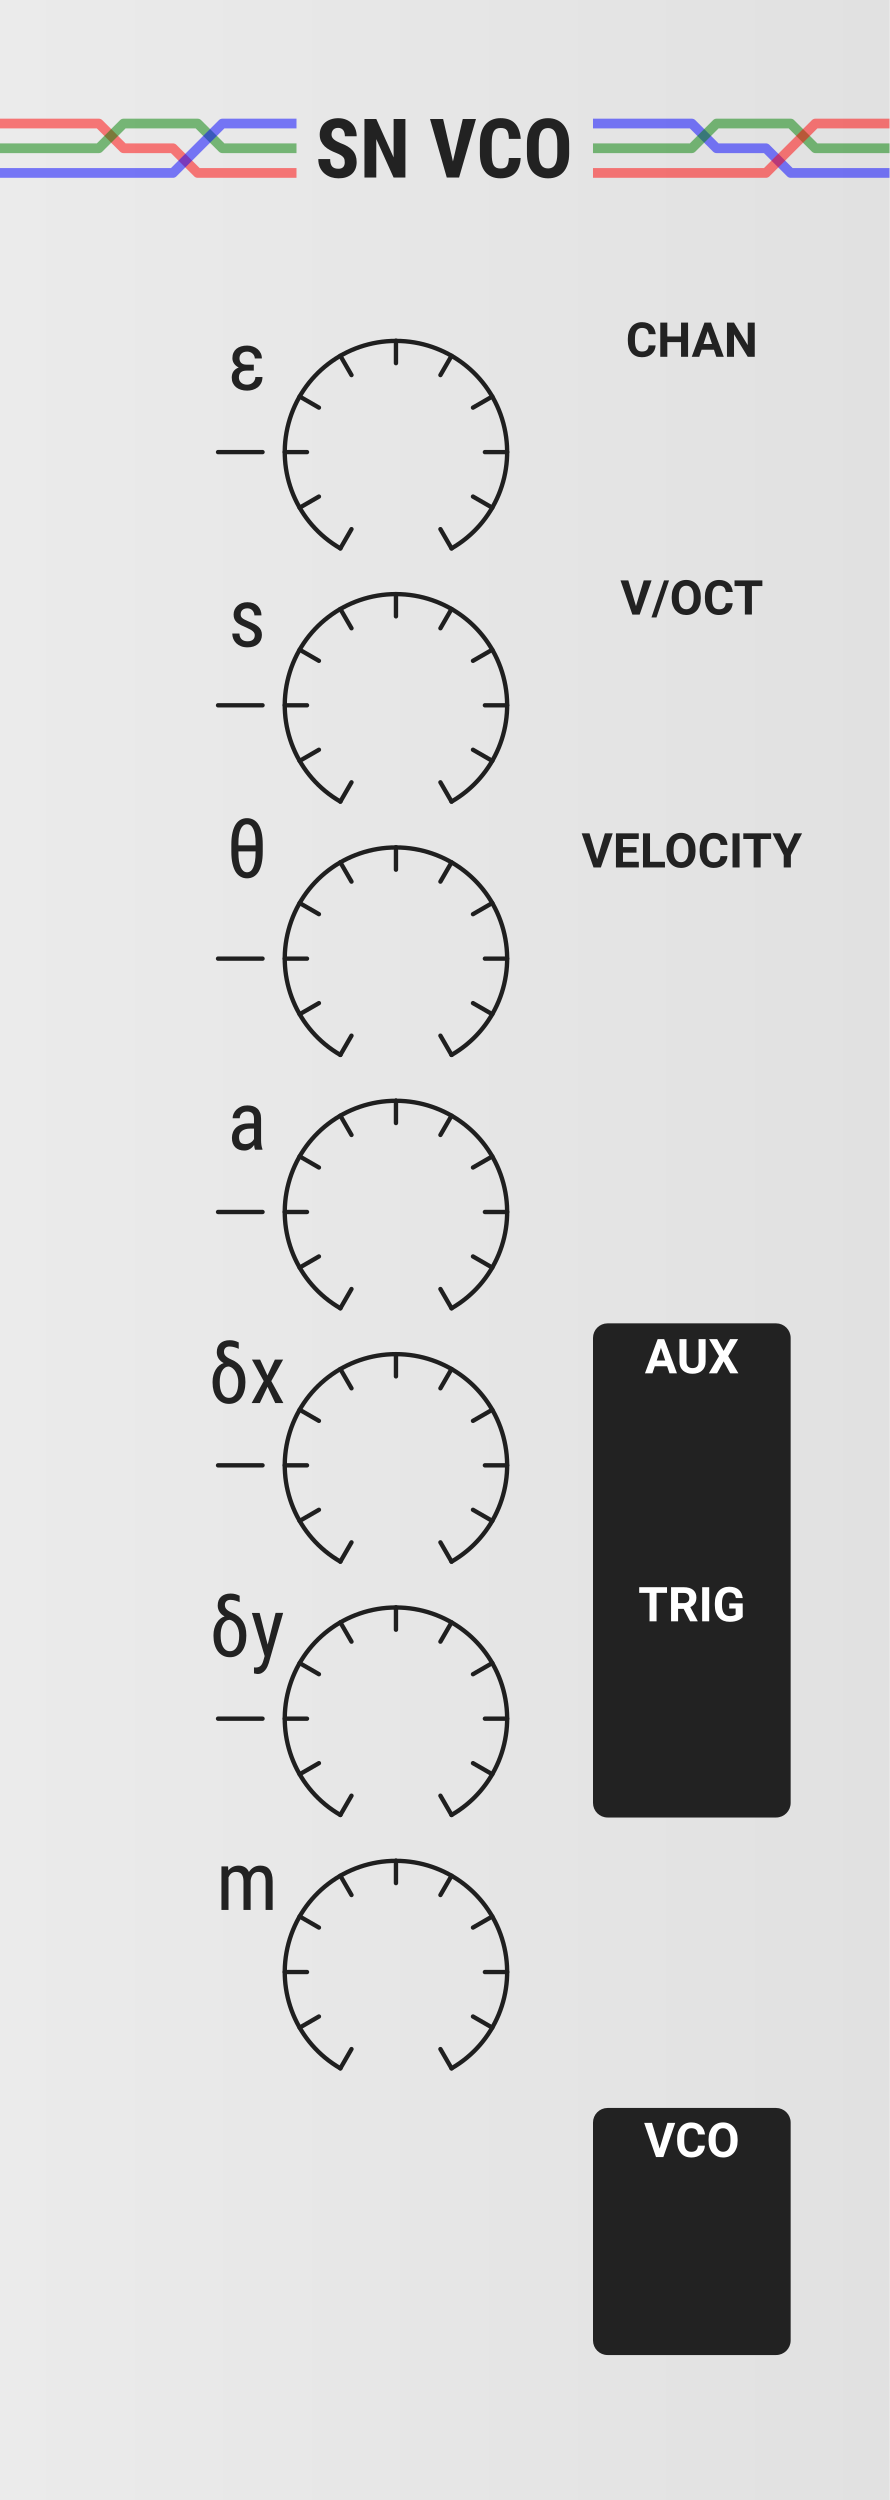
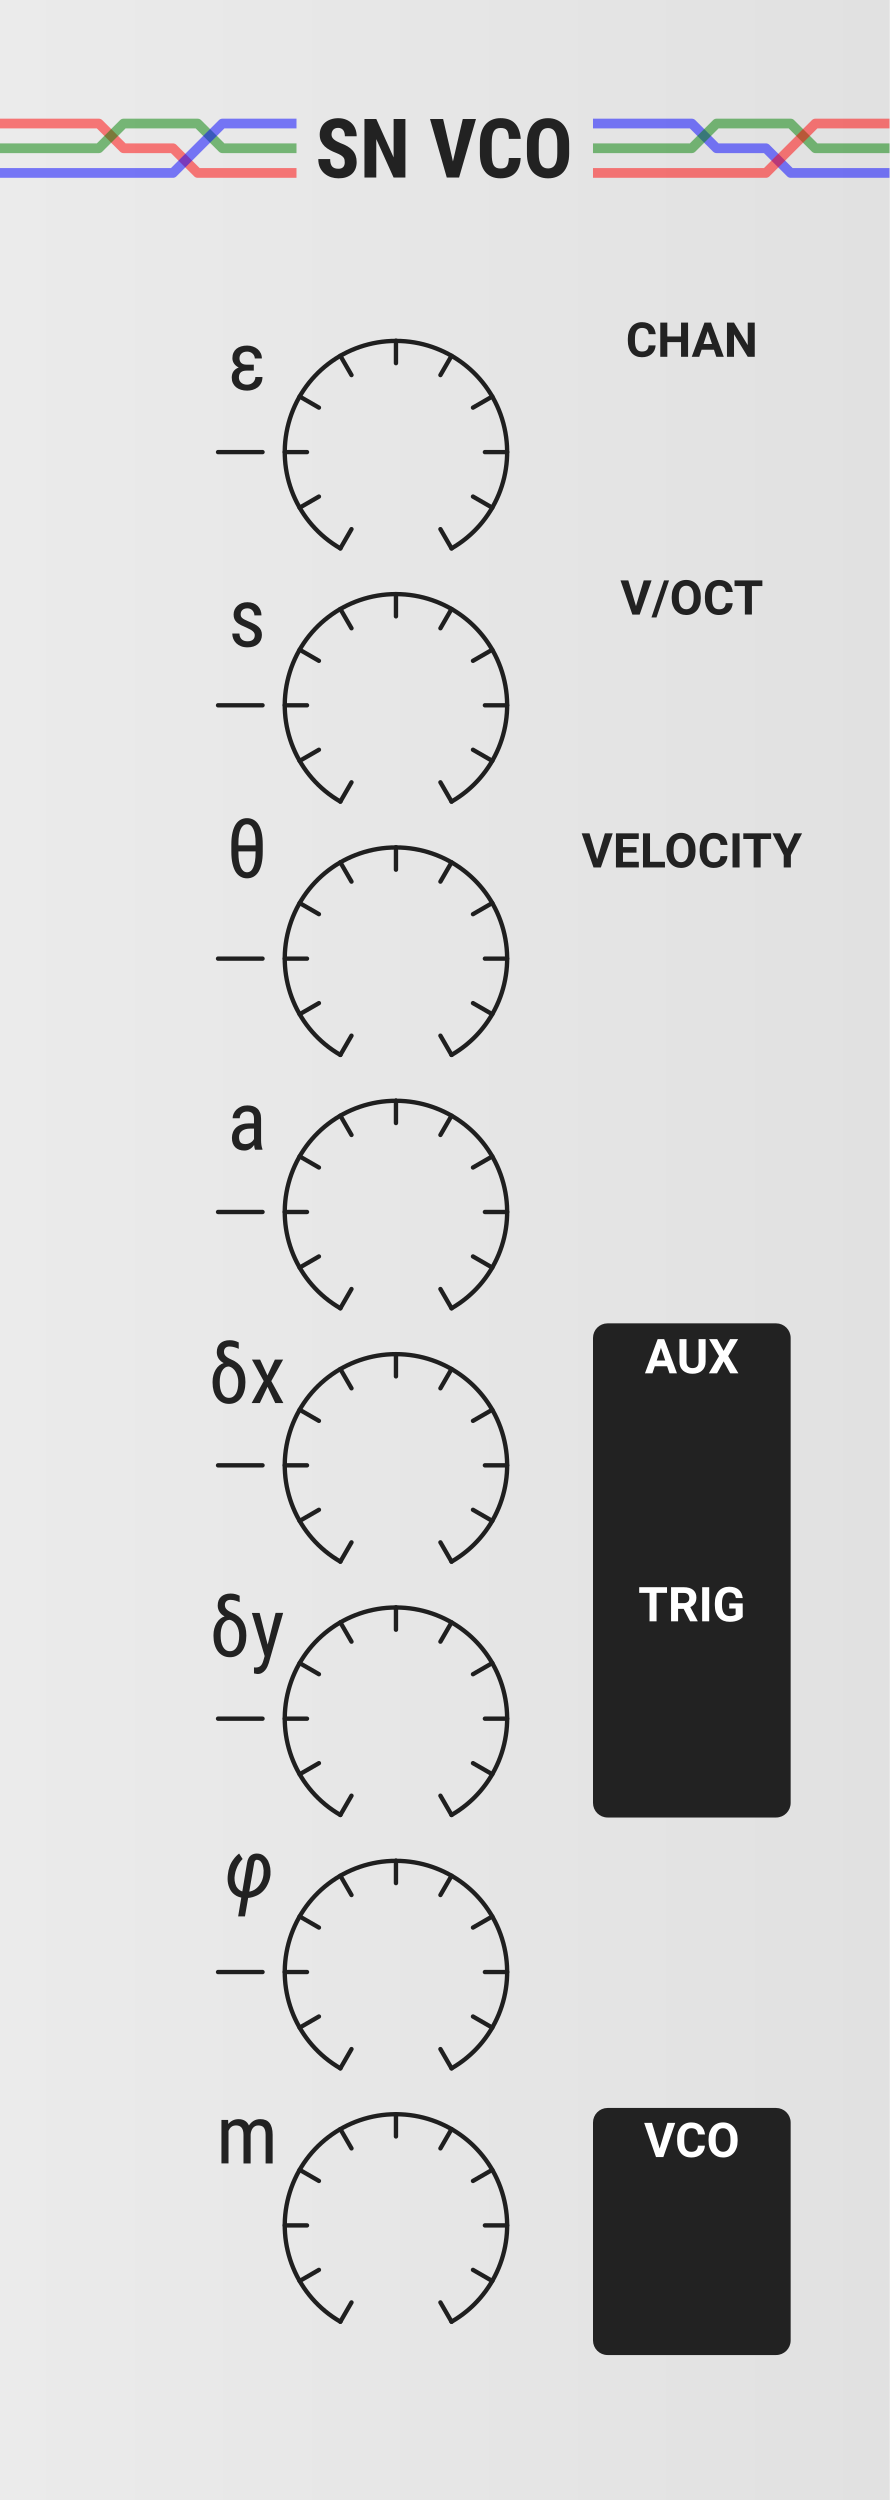
<svg xmlns="http://www.w3.org/2000/svg" version="1.1" width="45.72mm" height="128.5mm" viewBox="0 0 45.72 128.5">
  <defs>
    <linearGradient id="background">
      <stop offset="0%" stop-color="#ebebeb" />
      <stop offset="100%" stop-color="#e1e1e1" />
    </linearGradient>
  </defs>
  <g />
  <g>
    <rect x="0" y="0" width="45.72" height="128.5" fill="url(#background)" />
  </g>
  <g transform="translate(22.86,7.62)">
    <path fill="#222222" stroke="none" d="m -5.142,0.715 q 0,-0.079 -0.014,-0.141 Q -5.171,0.513 -5.218,0.459 -5.264,0.403 -5.351,0.351 -5.435,0.3 -5.578,0.242 -5.747,0.178 -5.902,0.095 -6.055,0.012 -6.173,-0.099 q -0.116,-0.114 -0.186,-0.26 -0.068,-0.149 -0.068,-0.345 0,-0.188 0.07,-0.343 0.07,-0.157 0.196,-0.267 0.128,-0.11 0.302,-0.169 0.176,-0.062 0.387,-0.062 0.217,0 0.391,0.07 0.176,0.068 0.298,0.192 0.124,0.122 0.19,0.294 0.066,0.169 0.066,0.374 h -0.606 q 0,-0.095 -0.021,-0.174 -0.019,-0.081 -0.062,-0.136 -0.041,-0.058 -0.107,-0.089 -0.066,-0.033 -0.159,-0.033 -0.087,0 -0.151,0.027 -0.062,0.027 -0.103,0.074 -0.041,0.045 -0.062,0.11 -0.021,0.064 -0.021,0.136 0,0.074 0.031,0.134 0.033,0.06 0.091,0.112 0.06,0.052 0.143,0.097 0.085,0.045 0.186,0.089 0.211,0.076 0.368,0.169 0.157,0.093 0.263,0.211 0.105,0.118 0.157,0.267 0.052,0.147 0.052,0.333 0,0.198 -0.066,0.353 -0.064,0.155 -0.186,0.263 -0.12,0.105 -0.291,0.163 -0.172,0.056 -0.387,0.056 -0.194,0 -0.382,-0.058 -0.186,-0.06 -0.333,-0.182 -0.147,-0.122 -0.238,-0.308 -0.089,-0.186 -0.089,-0.442 h 0.61 q 0,0.136 0.027,0.232 0.027,0.095 0.081,0.155 0.056,0.058 0.136,0.085 0.081,0.025 0.188,0.025 0.087,0 0.147,-0.025 0.062,-0.027 0.099,-0.07 0.039,-0.045 0.056,-0.107 0.017,-0.062 0.017,-0.134 z M -2.023,1.505 H -2.63 L -3.519,-0.469 V 1.505 h -0.608 v -3.01 h 0.608 l 0.891,1.976 V -1.505 h 0.606 z M 0.421,0.678 0.927,-1.505 H 1.605 L 0.737,1.505 h -0.633 l -0.862,-3.01 h 0.674 z M 3.902,0.502 Q 3.879,1.017 3.612,1.282 3.346,1.546 2.86,1.546 q -0.25,0 -0.446,-0.083 Q 2.217,1.381 2.083,1.217 1.948,1.054 1.876,0.814 1.806,0.573 1.806,0.258 v -0.513 q 0,-0.314 0.072,-0.556 0.074,-0.242 0.213,-0.405 0.138,-0.163 0.335,-0.246 0.196,-0.085 0.442,-0.085 0.492,0 0.746,0.275 0.256,0.275 0.291,0.79 H 3.296 Q 3.292,-0.643 3.267,-0.75 3.244,-0.86 3.195,-0.924 3.145,-0.988 3.064,-1.015 2.986,-1.042 2.868,-1.042 q -0.122,0 -0.209,0.041 -0.085,0.041 -0.138,0.134 -0.054,0.091 -0.081,0.242 -0.025,0.149 -0.025,0.366 v 0.517 q 0,0.211 0.021,0.36 0.021,0.149 0.072,0.244 0.052,0.093 0.136,0.136 0.085,0.043 0.215,0.043 0.112,0 0.19,-0.023 0.081,-0.025 0.132,-0.085 0.052,-0.06 0.079,-0.165 0.027,-0.105 0.033,-0.267 z m 2.493,-0.232 q 0,0.316 -0.079,0.556 Q 6.237,1.067 6.095,1.226 5.954,1.385 5.754,1.466 q -0.198,0.081 -0.44,0.081 -0.242,0 -0.442,-0.081 Q 4.671,1.385 4.526,1.226 4.383,1.067 4.303,0.827 4.224,0.587 4.224,0.271 V -0.229 q 0,-0.325 0.079,-0.571 0.079,-0.248 0.221,-0.413 0.143,-0.165 0.343,-0.248 0.201,-0.085 0.442,-0.085 0.242,0 0.44,0.085 0.201,0.083 0.343,0.248 0.145,0.165 0.223,0.413 0.079,0.246 0.079,0.571 z M 5.785,-0.234 q 0,-0.215 -0.031,-0.366 -0.031,-0.153 -0.091,-0.25 -0.06,-0.097 -0.149,-0.143 -0.089,-0.045 -0.205,-0.045 -0.118,0 -0.207,0.045 -0.089,0.045 -0.149,0.143 -0.06,0.097 -0.091,0.25 -0.031,0.151 -0.031,0.366 v 0.504 q 0,0.205 0.031,0.351 0.031,0.145 0.091,0.238 0.062,0.093 0.151,0.136 0.091,0.043 0.209,0.043 0.116,0 0.203,-0.043 0.089,-0.043 0.149,-0.136 0.06,-0.093 0.089,-0.238 0.031,-0.147 0.031,-0.351 z" />
  </g>
  <g fill="none" stroke="#1f1f1f" stroke-linecap="round" stroke-linejoin="round" stroke-width="1" transform="translate(0.0,1.27)">
    <g transform="translate(20.352,21.968) scale(0.225,0.225)">
      <line x1="-10.160" y1="17.598" x2="-12.700" y2="21.997" />
      <line x1="-17.598" y1="10.160" x2="-21.997" y2="12.700" />
      <line x1="-20.32" y1="0.000" x2="-25.4" y2="0.000" />
      <line x1="-17.598" y1="-10.16" x2="-21.997" y2="-12.7" />
      <line x1="-10.16" y1="-17.598" x2="-12.7" y2="-21.997" />
      <line x1="0.000" y1="-20.32" x2="0.000" y2="-25.4" />
      <line x1="10.160" y1="-17.598" x2="12.7" y2="-21.997" />
      <line x1="17.598" y1="-10.160" x2="21.997" y2="-12.7" />
      <line x1="20.32" y1="0.000" x2="25.4" y2="0.000" />
      <line x1="17.598" y1="10.16" x2="21.997" y2="12.7" />
      <line x1="10.16" y1="17.598" x2="12.7" y2="21.997" />
      <g>
        <path d="M0.000,-25.4 a25.4,25.4,0,0,0,-12.7,47.397" />
        <path d="M0.000,-25.4 a25.4,25.4,0,0,1,12.7,47.397" />
        <circle cx="0.000" cy="0.000" r="25.4" opacity="0.5" stroke="none" />
      </g>
      <line x1="-30.48" y1="0.000" x2="-40.64" y2="0.000" />
    </g>
    <g transform="translate(20.352,34.982) scale(0.225,0.225)">
      <line x1="-10.160" y1="17.598" x2="-12.700" y2="21.997" />
      <line x1="-17.598" y1="10.160" x2="-21.997" y2="12.700" />
      <line x1="-20.32" y1="0.000" x2="-25.4" y2="0.000" />
      <line x1="-17.598" y1="-10.16" x2="-21.997" y2="-12.7" />
      <line x1="-10.16" y1="-17.598" x2="-12.7" y2="-21.997" />
      <line x1="0.000" y1="-20.32" x2="0.000" y2="-25.4" />
      <line x1="10.160" y1="-17.598" x2="12.7" y2="-21.997" />
      <line x1="17.598" y1="-10.160" x2="21.997" y2="-12.7" />
      <line x1="20.32" y1="0.000" x2="25.4" y2="0.000" />
      <line x1="17.598" y1="10.16" x2="21.997" y2="12.7" />
      <line x1="10.16" y1="17.598" x2="12.7" y2="21.997" />
      <g>
        <path d="M0.000,-25.4 a25.4,25.4,0,0,0,-12.7,47.397" />
        <path d="M0.000,-25.4 a25.4,25.4,0,0,1,12.7,47.397" />
        <circle cx="0.000" cy="0.000" r="25.4" opacity="0.5" stroke="none" />
      </g>
      <line x1="-30.48" y1="0.000" x2="-40.64" y2="0.000" />
    </g>
    <g transform="translate(20.352,48.004) scale(0.225,0.225)">
      <line x1="-10.160" y1="17.598" x2="-12.700" y2="21.997" />
      <line x1="-17.598" y1="10.160" x2="-21.997" y2="12.700" />
      <line x1="-20.32" y1="0.000" x2="-25.4" y2="0.000" />
      <line x1="-17.598" y1="-10.16" x2="-21.997" y2="-12.7" />
      <line x1="-10.16" y1="-17.598" x2="-12.7" y2="-21.997" />
      <line x1="0.000" y1="-20.32" x2="0.000" y2="-25.4" />
      <line x1="10.160" y1="-17.598" x2="12.7" y2="-21.997" />
      <line x1="17.598" y1="-10.160" x2="21.997" y2="-12.7" />
      <line x1="20.32" y1="0.000" x2="25.4" y2="0.000" />
      <line x1="17.598" y1="10.16" x2="21.997" y2="12.7" />
      <line x1="10.16" y1="17.598" x2="12.7" y2="21.997" />
      <g>
        <path d="M0.000,-25.4 a25.4,25.4,0,0,0,-12.7,47.397" />
        <path d="M0.000,-25.4 a25.4,25.4,0,0,1,12.7,47.397" />
        <circle cx="0.000" cy="0.000" r="25.4" opacity="0.5" stroke="none" />
      </g>
      <line x1="-30.48" y1="0.000" x2="-40.64" y2="0.000" />
    </g>
    <g transform="translate(20.352,61.026) scale(0.225,0.225)">
      <line x1="-10.160" y1="17.598" x2="-12.700" y2="21.997" />
      <line x1="-17.598" y1="10.160" x2="-21.997" y2="12.700" />
      <line x1="-20.32" y1="0.000" x2="-25.4" y2="0.000" />
      <line x1="-17.598" y1="-10.16" x2="-21.997" y2="-12.7" />
      <line x1="-10.16" y1="-17.598" x2="-12.7" y2="-21.997" />
      <line x1="0.000" y1="-20.32" x2="0.000" y2="-25.4" />
      <line x1="10.160" y1="-17.598" x2="12.7" y2="-21.997" />
      <line x1="17.598" y1="-10.160" x2="21.997" y2="-12.7" />
      <line x1="20.32" y1="0.000" x2="25.4" y2="0.000" />
      <line x1="17.598" y1="10.16" x2="21.997" y2="12.7" />
      <line x1="10.16" y1="17.598" x2="12.7" y2="21.997" />
      <g>
        <path d="M0.000,-25.4 a25.4,25.4,0,0,0,-12.7,47.397" />
        <path d="M0.000,-25.4 a25.4,25.4,0,0,1,12.7,47.397" />
        <circle cx="0.000" cy="0.000" r="25.4" opacity="0.5" stroke="none" />
      </g>
      <line x1="-30.48" y1="0.000" x2="-40.64" y2="0.000" />
    </g>
    <g transform="translate(20.352,74.048) scale(0.225,0.225)">
      <line x1="-10.160" y1="17.598" x2="-12.700" y2="21.997" />
      <line x1="-17.598" y1="10.160" x2="-21.997" y2="12.700" />
      <line x1="-20.32" y1="0.000" x2="-25.4" y2="0.000" />
      <line x1="-17.598" y1="-10.16" x2="-21.997" y2="-12.7" />
      <line x1="-10.16" y1="-17.598" x2="-12.7" y2="-21.997" />
      <line x1="0.000" y1="-20.32" x2="0.000" y2="-25.4" />
      <line x1="10.160" y1="-17.598" x2="12.7" y2="-21.997" />
      <line x1="17.598" y1="-10.160" x2="21.997" y2="-12.7" />
      <line x1="20.32" y1="0.000" x2="25.4" y2="0.000" />
      <line x1="17.598" y1="10.16" x2="21.997" y2="12.7" />
      <line x1="10.16" y1="17.598" x2="12.7" y2="21.997" />
      <g>
        <path d="M0.000,-25.4 a25.4,25.4,0,0,0,-12.7,47.397" />
        <path d="M0.000,-25.4 a25.4,25.4,0,0,1,12.7,47.397" />
        <circle cx="0.000" cy="0.000" r="25.4" opacity="0.5" stroke="none" />
      </g>
      <line x1="-30.48" y1="0.000" x2="-40.64" y2="0.000" />
    </g>
    <g transform="translate(20.352,87.070) scale(0.225,0.225)">
      <line x1="-10.160" y1="17.598" x2="-12.700" y2="21.997" />
      <line x1="-17.598" y1="10.160" x2="-21.997" y2="12.700" />
      <line x1="-20.32" y1="0.000" x2="-25.4" y2="0.000" />
      <line x1="-17.598" y1="-10.16" x2="-21.997" y2="-12.7" />
      <line x1="-10.16" y1="-17.598" x2="-12.7" y2="-21.997" />
      <line x1="0.000" y1="-20.32" x2="0.000" y2="-25.4" />
      <line x1="10.160" y1="-17.598" x2="12.7" y2="-21.997" />
      <line x1="17.598" y1="-10.160" x2="21.997" y2="-12.7" />
      <line x1="20.32" y1="0.000" x2="25.4" y2="0.000" />
      <line x1="17.598" y1="10.16" x2="21.997" y2="12.7" />
      <line x1="10.16" y1="17.598" x2="12.7" y2="21.997" />
      <g>
        <path d="M0.000,-25.4 a25.4,25.4,0,0,0,-12.7,47.397" />
        <path d="M0.000,-25.4 a25.4,25.4,0,0,1,12.7,47.397" />
        <circle cx="0.000" cy="0.000" r="25.4" opacity="0.5" stroke="none" />
      </g>
      <line x1="-30.48" y1="0.000" x2="-40.64" y2="0.000" />
    </g>
    <g transform="translate(20.352,100.093) scale(0.225,0.225)">
      <line x1="-10.160" y1="17.598" x2="-12.700" y2="21.997" />
      <line x1="-17.598" y1="10.160" x2="-21.997" y2="12.700" />
      <line x1="-20.32" y1="0.000" x2="-25.4" y2="0.000" />
      <line x1="-17.598" y1="-10.16" x2="-21.997" y2="-12.7" />
      <line x1="-10.16" y1="-17.598" x2="-12.7" y2="-21.997" />
      <line x1="0.000" y1="-20.32" x2="0.000" y2="-25.4" />
      <line x1="10.160" y1="-17.598" x2="12.7" y2="-21.997" />
      <line x1="17.598" y1="-10.160" x2="21.997" y2="-12.7" />
      <line x1="20.32" y1="0.000" x2="25.4" y2="0.000" />
      <line x1="17.598" y1="10.16" x2="21.997" y2="12.7" />
      <line x1="10.16" y1="17.598" x2="12.7" y2="21.997" />
      <g>
        <path d="M0.000,-25.4 a25.4,25.4,0,0,0,-12.7,47.397" />
        <path d="M0.000,-25.4 a25.4,25.4,0,0,1,12.7,47.397" />
        <circle cx="0.000" cy="0.000" r="25.4" opacity="0.5" stroke="none" />
      </g>
+       <line x1="-30.48" y1="0.000" x2="-40.64" y2="0.000" />
+     </g>
+     <g transform="translate(20.352,113.116) scale(0.225,0.225)">
+       <line x1="-10.160" y1="17.598" x2="-12.700" y2="21.997" />
+       <line x1="-17.598" y1="10.160" x2="-21.997" y2="12.700" />
+       <line x1="-20.32" y1="0.000" x2="-25.4" y2="0.000" />
+       <line x1="-17.598" y1="-10.16" x2="-21.997" y2="-12.7" />
+       <line x1="-10.16" y1="-17.598" x2="-12.7" y2="-21.997" />
+       <line x1="0.000" y1="-20.32" x2="0.000" y2="-25.4" />
+       <line x1="10.160" y1="-17.598" x2="12.7" y2="-21.997" />
+       <line x1="17.598" y1="-10.160" x2="21.997" y2="-12.7" />
+       <line x1="20.32" y1="0.000" x2="25.4" y2="0.000" />
+       <line x1="17.598" y1="10.16" x2="21.997" y2="12.7" />
+       <line x1="10.16" y1="17.598" x2="12.7" y2="21.997" />
+       <g>
+         <path d="M0.000,-25.4 a25.4,25.4,0,0,0,-12.7,47.397" />
+         <path d="M0.000,-25.4 a25.4,25.4,0,0,1,12.7,47.397" />
+         <circle cx="0.000" cy="0.000" r="25.4" opacity="0.5" stroke="none" />
+       </g>
    </g>
  </g>
  <g fill="#222222">
    <g transform="translate(12.7,-3.73)">
      <path d="m 21.001,21.483 q -0.01,0.134 -0.06,0.246 -0.051,0.112 -0.14,0.193 -0.089,0.08 -0.217,0.125 -0.127,0.045 -0.289,0.045 -0.169,0 -0.304,-0.058 -0.134,-0.059 -0.228,-0.169 -0.093,-0.11 -0.143,-0.265 -0.049,-0.157 -0.049,-0.351 V 21.134 q 0,-0.194 0.052,-0.351 0.052,-0.157 0.146,-0.266 0.095,-0.11 0.23,-0.169 0.135,-0.059 0.301,-0.059 0.164,0 0.289,0.047 0.127,0.046 0.215,0.129 0.088,0.082 0.137,0.197 0.049,0.113 0.063,0.247 h -0.362 q -0.006,-0.078 -0.028,-0.139 -0.021,-0.06 -0.06,-0.101 -0.04,-0.041 -0.102,-0.061 -0.063,-0.022 -0.152,-0.022 -0.183,0 -0.274,0.134 -0.089,0.133 -0.089,0.412 v 0.118 q 0,0.136 0.019,0.239 0.021,0.102 0.063,0.171 0.043,0.069 0.111,0.104 0.069,0.034 0.165,0.034 0.086,0 0.147,-0.019 0.063,-0.019 0.104,-0.058 0.042,-0.04 0.065,-0.099 0.023,-0.059 0.029,-0.137 z m 1.666,0.585 h -0.362 v -0.752 h -0.705 v 0.752 h -0.362 v -1.756 h 0.362 v 0.711 h 0.705 v -0.711 h 0.362 z m 1.329,-0.362 h -0.634 l -0.121,0.362 h -0.385 l 0.654,-1.756 h 0.335 l 0.657,1.756 h -0.385 z m -0.537,-0.293 h 0.439 l -0.221,-0.657 z m 2.635,0.655 h -0.362 l -0.704,-1.155 v 1.155 h -0.362 v -1.756 h 0.362 l 0.705,1.158 v -1.158 h 0.361 z" />
    </g>
    <g transform="translate(12.7,9.52)">
      <path d="m 19.99,21.633 0.398,-1.32 h 0.403 l -0.611,1.756 h -0.377 L 19.193,20.312 h 0.402 z m 1.053,0.586 h -0.259 l 0.646,-1.906 h 0.259 z m 2.278,-0.989 q 0,0.201 -0.054,0.362 -0.054,0.159 -0.153,0.27 -0.098,0.111 -0.235,0.171 -0.137,0.059 -0.303,0.059 -0.165,0 -0.303,-0.059 -0.137,-0.06 -0.238,-0.171 -0.099,-0.111 -0.154,-0.27 -0.055,-0.16 -0.055,-0.362 v -0.077 q 0,-0.2 0.054,-0.361 0.055,-0.16 0.154,-0.273 0.099,-0.112 0.236,-0.171 0.137,-0.06 0.303,-0.06 0.165,0 0.303,0.06 0.137,0.059 0.236,0.171 0.099,0.112 0.153,0.273 0.055,0.16 0.055,0.361 z m -0.367,-0.08 q 0,-0.276 -0.099,-0.42 -0.099,-0.143 -0.282,-0.143 -0.183,0 -0.282,0.143 -0.099,0.143 -0.099,0.42 v 0.08 q 0,0.137 0.025,0.244 0.027,0.105 0.075,0.177 0.049,0.071 0.121,0.109 0.071,0.036 0.163,0.036 0.183,0 0.281,-0.145 0.098,-0.145 0.098,-0.421 z m 2.008,0.333 q -0.01,0.134 -0.06,0.246 -0.051,0.112 -0.14,0.193 -0.089,0.08 -0.217,0.125 -0.127,0.045 -0.289,0.045 -0.169,0 -0.304,-0.058 -0.134,-0.059 -0.228,-0.169 -0.093,-0.11 -0.143,-0.265 -0.049,-0.157 -0.049,-0.351 V 21.134 q 0,-0.194 0.052,-0.351 0.052,-0.157 0.146,-0.266 0.095,-0.11 0.23,-0.169 0.135,-0.059 0.301,-0.059 0.164,0 0.289,0.047 0.127,0.046 0.215,0.129 0.088,0.082 0.137,0.197 0.049,0.113 0.063,0.247 h -0.362 q -0.006,-0.078 -0.028,-0.139 -0.021,-0.06 -0.06,-0.101 -0.04,-0.041 -0.102,-0.061 -0.063,-0.022 -0.152,-0.022 -0.183,0 -0.274,0.134 -0.089,0.133 -0.089,0.412 v 0.118 q 0,0.136 0.019,0.239 0.021,0.102 0.063,0.171 0.043,0.069 0.111,0.104 0.069,0.034 0.165,0.034 0.086,0 0.147,-0.019 0.063,-0.019 0.104,-0.058 0.042,-0.04 0.065,-0.099 0.023,-0.059 0.029,-0.137 z m 1.524,-0.878 h -0.538 v 1.463 h -0.362 v -1.463 h -0.531 v -0.293 h 1.43 z" />
    </g>
    <g transform="translate(12.7,22.52)">
      <path d="m 17.994,21.633 0.398,-1.32 h 0.403 l -0.611,1.756 h -0.377 l -0.609,-1.756 h 0.402 z m 2.022,-0.326 h -0.695 v 0.47 h 0.815 v 0.291 h -1.177 v -1.756 h 1.174 v 0.293 h -0.813 v 0.418 h 0.695 z m 0.695,0.47 h 0.768 v 0.291 h -1.13 v -1.756 h 0.362 z m 2.34,-0.547 q 0,0.201 -0.054,0.362 -0.054,0.159 -0.153,0.27 -0.098,0.111 -0.235,0.171 -0.137,0.059 -0.303,0.059 -0.165,0 -0.303,-0.059 -0.137,-0.06 -0.238,-0.171 -0.099,-0.111 -0.154,-0.27 -0.055,-0.16 -0.055,-0.362 v -0.077 q 0,-0.2 0.054,-0.361 0.055,-0.16 0.154,-0.273 0.099,-0.112 0.236,-0.171 0.137,-0.06 0.303,-0.06 0.165,0 0.303,0.06 0.137,0.059 0.236,0.171 0.099,0.112 0.153,0.273 0.055,0.16 0.055,0.361 z m -0.367,-0.08 q 0,-0.276 -0.099,-0.42 -0.099,-0.143 -0.282,-0.143 -0.183,0 -0.282,0.143 -0.099,0.143 -0.099,0.42 v 0.08 q 0,0.137 0.025,0.244 0.027,0.105 0.075,0.177 0.049,0.071 0.121,0.109 0.071,0.036 0.163,0.036 0.183,0 0.281,-0.145 0.098,-0.145 0.098,-0.421 z m 2.008,0.333 q -0.01,0.134 -0.06,0.246 -0.051,0.112 -0.14,0.193 -0.089,0.08 -0.217,0.125 -0.127,0.045 -0.289,0.045 -0.169,0 -0.304,-0.058 -0.134,-0.059 -0.228,-0.169 -0.093,-0.11 -0.143,-0.265 -0.049,-0.157 -0.049,-0.351 V 21.134 q 0,-0.194 0.052,-0.351 0.052,-0.157 0.146,-0.266 0.095,-0.11 0.23,-0.169 0.135,-0.059 0.301,-0.059 0.164,0 0.289,0.047 0.127,0.046 0.215,0.129 0.088,0.082 0.137,0.197 0.049,0.113 0.063,0.247 h -0.362 q -0.006,-0.078 -0.028,-0.139 -0.021,-0.06 -0.06,-0.101 -0.04,-0.041 -0.102,-0.061 -0.063,-0.022 -0.152,-0.022 -0.183,0 -0.274,0.134 -0.089,0.133 -0.089,0.412 v 0.118 q 0,0.136 0.019,0.239 0.021,0.102 0.063,0.171 0.043,0.069 0.111,0.104 0.069,0.034 0.165,0.034 0.086,0 0.147,-0.019 0.063,-0.019 0.104,-0.058 0.042,-0.04 0.065,-0.099 0.023,-0.059 0.029,-0.137 z m 0.622,0.585 h -0.362 v -1.756 h 0.362 z m 1.622,-1.463 h -0.538 v 1.463 h -0.362 v -1.463 h -0.531 v -0.293 h 1.43 z m 0.831,0.498 0.365,-0.791 h 0.395 l -0.576,1.119 v 0.637 h -0.368 v -0.637 l -0.576,-1.119 h 0.397 z" />
    </g>
  </g>
  <g>
    <g fill="#222222">
      <g transform="translate(35.56,88.34)">
        <rect x="-5.08" y="-20.32" width="10.16" height="25.4" rx="0.75" />
      </g>
      <g transform="translate(35.56,128.669)">
        <rect x="-5.08" y="-20.32" width="10.16" height="12.7" rx="0.75" />
      </g>
    </g>
    <g fill="#ffffff">
      <g transform="translate(12.7,48.52)">
        <path d="M 21.59,21.706 H 20.956 L 20.835,22.068 H 20.451 L 21.104,20.312 h 0.335 l 0.657,1.756 H 21.712 Z M 21.054,21.413 h 0.439 l -0.221,-0.657 z m 2.515,-1.101 v 1.159 q 0,0.152 -0.051,0.269 -0.051,0.116 -0.14,0.194 -0.089,0.078 -0.213,0.118 -0.123,0.04 -0.269,0.04 -0.147,0 -0.271,-0.04 -0.123,-0.04 -0.212,-0.118 -0.089,-0.078 -0.14,-0.194 -0.049,-0.117 -0.049,-0.269 V 20.312 h 0.362 v 1.159 q 0,0.172 0.082,0.252 0.083,0.078 0.229,0.078 0.147,0 0.228,-0.078 0.082,-0.08 0.082,-0.252 V 20.312 Z m 0.925,0.605 0.329,-0.605 h 0.416 l -0.511,0.871 0.525,0.885 h -0.421 l -0.338,-0.615 -0.338,0.615 H 23.735 l 0.525,-0.885 -0.511,-0.871 h 0.416 z" />
      </g>
      <g transform="translate(12.7,61.27)">
        <path d="m 21.585,20.605 h -0.538 v 1.463 H 20.686 V 20.605 H 20.155 V 20.312 h 1.43 z m 0.856,0.82 h -0.288 v 0.643 H 21.792 V 20.312 h 0.652 q 0.152,0 0.273,0.035 0.121,0.034 0.204,0.101 0.083,0.066 0.128,0.165 0.045,0.099 0.045,0.229 0,0.096 -0.022,0.174 -0.022,0.076 -0.063,0.136 -0.041,0.059 -0.099,0.104 -0.058,0.045 -0.13,0.077 l 0.38,0.717 v 0.017 h -0.388 z m -0.288,-0.293 h 0.292 q 0.071,0 0.124,-0.018 0.054,-0.019 0.089,-0.053 0.036,-0.035 0.054,-0.082 0.018,-0.048 0.018,-0.107 0,-0.124 -0.071,-0.195 -0.07,-0.071 -0.216,-0.071 h -0.291 z m 1.599,0.936 H 23.391 V 20.312 h 0.362 z m 1.724,-0.222 q -0.031,0.037 -0.086,0.081 -0.054,0.042 -0.136,0.08 -0.082,0.036 -0.194,0.061 -0.111,0.024 -0.256,0.024 -0.17,0 -0.311,-0.055 -0.14,-0.057 -0.24,-0.165 -0.1,-0.109 -0.156,-0.266 -0.054,-0.158 -0.054,-0.362 v -0.104 q 0,-0.204 0.052,-0.362 0.053,-0.159 0.148,-0.268 0.096,-0.109 0.233,-0.165 0.136,-0.057 0.303,-0.057 0.171,0 0.295,0.043 0.125,0.042 0.209,0.119 0.084,0.077 0.131,0.184 0.047,0.107 0.061,0.235 h -0.352 q -0.011,-0.066 -0.034,-0.119 -0.023,-0.054 -0.063,-0.092 -0.04,-0.039 -0.099,-0.059 -0.058,-0.021 -0.139,-0.021 -0.186,0 -0.282,0.141 -0.096,0.14 -0.096,0.416 v 0.106 q 0,0.276 0.105,0.417 0.105,0.141 0.307,0.141 0.065,0 0.113,-0.008 0.048,-0.008 0.082,-0.021 0.035,-0.013 0.058,-0.028 0.023,-0.016 0.037,-0.03 v -0.303 h -0.329 v -0.266 h 0.691 z" />
      </g>
      <g transform="translate(12.7,88.804)">
        <path d="m 21.206,21.633 0.398,-1.32 h 0.403 l -0.611,1.756 h -0.377 l -0.609,-1.756 h 0.402 z m 2.328,-0.15 q -0.01,0.134 -0.06,0.246 -0.051,0.112 -0.14,0.193 -0.089,0.08 -0.217,0.125 -0.127,0.045 -0.289,0.045 -0.169,0 -0.304,-0.058 -0.134,-0.059 -0.228,-0.169 -0.093,-0.11 -0.143,-0.265 -0.049,-0.157 -0.049,-0.351 V 21.134 q 0,-0.194 0.052,-0.351 0.052,-0.157 0.146,-0.266 0.095,-0.11 0.23,-0.169 0.135,-0.059 0.301,-0.059 0.164,0 0.289,0.047 0.127,0.046 0.215,0.129 0.088,0.082 0.137,0.197 0.049,0.113 0.063,0.247 H 23.175 q -0.006,-0.078 -0.028,-0.139 -0.021,-0.06 -0.06,-0.101 -0.04,-0.041 -0.102,-0.061 -0.063,-0.022 -0.152,-0.022 -0.183,0 -0.274,0.134 -0.089,0.133 -0.089,0.412 v 0.118 q 0,0.136 0.019,0.239 0.021,0.102 0.063,0.171 0.043,0.069 0.111,0.104 0.069,0.034 0.165,0.034 0.086,0 0.147,-0.019 0.063,-0.019 0.104,-0.058 0.042,-0.04 0.065,-0.099 0.023,-0.059 0.029,-0.137 z m 1.68,-0.253 q 0,0.201 -0.054,0.362 -0.054,0.159 -0.153,0.27 -0.098,0.111 -0.235,0.171 -0.137,0.059 -0.303,0.059 -0.165,0 -0.303,-0.059 -0.137,-0.06 -0.238,-0.171 -0.099,-0.111 -0.154,-0.27 -0.055,-0.16 -0.055,-0.362 v -0.077 q 0,-0.2 0.054,-0.361 0.055,-0.16 0.154,-0.273 0.099,-0.112 0.236,-0.171 0.137,-0.06 0.303,-0.06 0.165,0 0.303,0.06 0.137,0.059 0.236,0.171 0.099,0.112 0.153,0.273 0.055,0.16 0.055,0.361 z m -0.367,-0.08 q 0,-0.276 -0.099,-0.42 -0.099,-0.143 -0.282,-0.143 -0.183,0 -0.282,0.143 -0.099,0.143 -0.099,0.42 v 0.08 q 0,0.137 0.025,0.244 0.027,0.105 0.075,0.177 0.049,0.071 0.121,0.109 0.071,0.036 0.163,0.036 0.183,0 0.281,-0.145 0.098,-0.145 0.098,-0.421 z" />
      </g>
    </g>
  </g>
  <g fill="#222222" stroke="none">
    <g transform="translate(-10.16,19.05)">
      <path d="m 22.837,0 q -0.198,0 -0.298,0.087 -0.099,0.085 -0.099,0.273 0,0.072 0.027,0.138 0.029,0.066 0.083,0.116 0.054,0.05 0.132,0.079 0.079,0.029 0.18,0.029 0.095,0 0.174,-0.033 0.079,-0.033 0.134,-0.087 0.056,-0.054 0.085,-0.124 0.031,-0.072 0.031,-0.151 h 0.364 q 0,0.184 -0.068,0.316 -0.068,0.132 -0.18,0.219 -0.112,0.085 -0.254,0.126 -0.141,0.041 -0.285,0.041 -0.172,0 -0.318,-0.045 -0.145,-0.045 -0.25,-0.13 -0.105,-0.087 -0.165,-0.211 -0.058,-0.124 -0.058,-0.283 0,-0.194 0.091,-0.325 0.093,-0.13 0.267,-0.196 -0.153,-0.074 -0.24,-0.201 -0.085,-0.126 -0.085,-0.277 0,-0.157 0.054,-0.279 0.054,-0.122 0.153,-0.203 0.099,-0.083 0.24,-0.124 0.141,-0.043 0.312,-0.043 0.155,0 0.291,0.048 0.138,0.045 0.242,0.132 0.103,0.085 0.163,0.209 0.06,0.122 0.06,0.275 h -0.364 q 0,-0.074 -0.031,-0.138 -0.029,-0.064 -0.083,-0.112 -0.052,-0.05 -0.124,-0.076 -0.072,-0.027 -0.155,-0.027 -0.101,0 -0.176,0.029 -0.074,0.029 -0.122,0.076 -0.048,0.048 -0.072,0.11 -0.023,0.06 -0.023,0.126 0,0.072 0.021,0.134 0.021,0.06 0.064,0.103 0.045,0.043 0.114,0.068 0.07,0.025 0.169,0.025 h 0.368 v 0.306 z" />
    </g>
    <g transform="translate(-10.16,32.244)">
      <path d="m 23.256,0.415 q 0,-0.062 -0.023,-0.112 -0.023,-0.052 -0.074,-0.097 -0.052,-0.048 -0.134,-0.093 -0.081,-0.045 -0.201,-0.099 -0.155,-0.064 -0.279,-0.126 -0.122,-0.062 -0.207,-0.136 -0.083,-0.076 -0.128,-0.174 -0.043,-0.099 -0.043,-0.234 0,-0.132 0.05,-0.248 0.052,-0.116 0.145,-0.201 0.093,-0.087 0.223,-0.136 0.13,-0.05 0.291,-0.05 0.169,0 0.304,0.052 0.134,0.052 0.227,0.145 0.093,0.091 0.143,0.215 0.05,0.124 0.05,0.267 h -0.364 q 0,-0.068 -0.025,-0.132 -0.023,-0.066 -0.07,-0.118 -0.045,-0.052 -0.112,-0.083 -0.066,-0.031 -0.153,-0.031 -0.093,0 -0.159,0.027 -0.064,0.025 -0.105,0.068 -0.041,0.041 -0.062,0.097 -0.019,0.056 -0.019,0.116 0,0.062 0.017,0.107 0.019,0.043 0.062,0.083 0.043,0.039 0.118,0.079 0.076,0.039 0.194,0.091 0.169,0.066 0.3,0.134 0.132,0.066 0.221,0.147 0.089,0.079 0.134,0.18 0.045,0.101 0.045,0.236 0,0.147 -0.054,0.267 -0.052,0.118 -0.149,0.203 -0.097,0.083 -0.234,0.128 -0.136,0.043 -0.302,0.043 -0.19,0 -0.337,-0.058 -0.147,-0.06 -0.246,-0.157 -0.099,-0.099 -0.151,-0.227 -0.05,-0.128 -0.05,-0.267 h 0.368 q 0.004,0.118 0.043,0.194 0.039,0.076 0.097,0.122 0.06,0.045 0.132,0.064 0.072,0.017 0.143,0.017 0.182,0 0.277,-0.081 0.095,-0.083 0.095,-0.221 z" />
    </g>
    <g transform="translate(-10.16,23.037)">
      <path d="m 23.665,20.745 q 0,0.349 -0.058,0.606 -0.056,0.256 -0.161,0.426 -0.105,0.167 -0.254,0.25 -0.149,0.083 -0.333,0.083 -0.182,0 -0.331,-0.083 -0.149,-0.083 -0.256,-0.25 -0.105,-0.169 -0.163,-0.426 -0.058,-0.256 -0.058,-0.606 V 20.363 q 0,-0.347 0.058,-0.602 0.058,-0.254 0.163,-0.42 0.105,-0.165 0.254,-0.244 0.149,-0.081 0.331,-0.081 0.184,0 0.333,0.081 0.149,0.079 0.254,0.244 0.105,0.165 0.163,0.42 0.058,0.254 0.058,0.602 z m -1.249,-0.333 h 0.881 v -0.114 q 0,-0.469 -0.114,-0.717 -0.112,-0.25 -0.327,-0.25 -0.213,0 -0.327,0.25 -0.114,0.248 -0.114,0.717 z m 0.881,0.314 h -0.881 v 0.081 q 0,0.234 0.029,0.418 0.031,0.182 0.087,0.31 0.056,0.128 0.138,0.196 0.083,0.066 0.188,0.066 0.107,0 0.19,-0.066 0.083,-0.068 0.136,-0.196 0.056,-0.128 0.083,-0.31 0.029,-0.184 0.029,-0.418 z" />
    </g>
    <g transform="translate(-10.16,58.108)">
      <path d="m 23.27,0.988 q -0.019,-0.041 -0.031,-0.105 -0.01,-0.066 -0.017,-0.138 -0.039,0.058 -0.091,0.11 -0.05,0.052 -0.114,0.091 -0.062,0.039 -0.136,0.062 -0.072,0.023 -0.155,0.023 -0.147,0 -0.267,-0.041 -0.118,-0.041 -0.203,-0.124 -0.085,-0.083 -0.13,-0.203 -0.045,-0.122 -0.045,-0.283 0,-0.161 0.056,-0.298 0.056,-0.136 0.165,-0.236 0.11,-0.099 0.275,-0.155 0.165,-0.058 0.384,-0.058 h 0.254 v -0.238 q 0,-0.201 -0.089,-0.285 -0.089,-0.085 -0.271,-0.085 -0.089,0 -0.159,0.029 -0.068,0.027 -0.116,0.074 -0.048,0.048 -0.072,0.112 -0.025,0.062 -0.025,0.132 h -0.366 q 0,-0.12 0.052,-0.238 0.054,-0.12 0.151,-0.213 0.099,-0.095 0.24,-0.153 0.141,-0.058 0.314,-0.058 0.155,0 0.283,0.037 0.13,0.037 0.223,0.12 0.095,0.083 0.147,0.213 0.052,0.13 0.052,0.318 v 1.102 q 0,0.056 0.004,0.118 0.004,0.062 0.012,0.122 0.01,0.06 0.023,0.116 0.014,0.054 0.031,0.099 v 0.033 z m -0.488,-0.291 q 0.076,0 0.145,-0.023 0.068,-0.023 0.124,-0.058 0.056,-0.037 0.097,-0.083 0.043,-0.048 0.068,-0.097 v -0.533 h -0.192 q -0.132,0 -0.24,0.029 -0.105,0.029 -0.182,0.085 -0.074,0.054 -0.116,0.134 -0.039,0.081 -0.039,0.184 0,0.101 0.021,0.172 0.021,0.068 0.062,0.112 0.041,0.041 0.103,0.06 0.064,0.019 0.149,0.019 z" />
    </g>
    <g transform="translate(-10.16,71.13)">
      <path d="m 21.304,-1.635 q 0,-0.141 0.043,-0.252 0.045,-0.114 0.13,-0.192 0.087,-0.081 0.209,-0.122 0.124,-0.043 0.281,-0.043 0.136,0 0.24,0.029 0.105,0.027 0.223,0.085 l 0.002,0.331 q -0.035,-0.019 -0.089,-0.039 -0.054,-0.023 -0.118,-0.039 -0.062,-0.019 -0.13,-0.031 -0.068,-0.012 -0.136,-0.012 -0.136,0 -0.213,0.074 -0.074,0.074 -0.074,0.203 0,0.043 0.014,0.091 0.014,0.048 0.054,0.097 0.041,0.05 0.114,0.101 0.072,0.05 0.188,0.099 0.372,0.153 0.552,0.44 0.18,0.287 0.18,0.709 v 0.043 q 0,0.234 -0.058,0.434 -0.056,0.201 -0.163,0.347 -0.107,0.147 -0.265,0.229 -0.155,0.083 -0.356,0.083 -0.203,0 -0.36,-0.083 -0.157,-0.083 -0.265,-0.229 -0.107,-0.147 -0.165,-0.347 -0.056,-0.201 -0.056,-0.434 v -0.043 q 0,-0.184 0.043,-0.343 0.045,-0.161 0.122,-0.287 0.076,-0.126 0.18,-0.211 0.103,-0.085 0.219,-0.118 l -0.002,-0.01 q -0.159,-0.081 -0.252,-0.225 -0.093,-0.145 -0.093,-0.333 z m 0.151,1.571 q 0,0.159 0.027,0.302 0.029,0.143 0.087,0.25 0.058,0.105 0.147,0.169 0.091,0.062 0.217,0.062 0.124,0 0.213,-0.062 0.091,-0.064 0.149,-0.169 0.058,-0.107 0.085,-0.25 0.027,-0.143 0.027,-0.302 v -0.043 q 0,-0.132 -0.033,-0.26 -0.031,-0.13 -0.093,-0.238 -0.06,-0.107 -0.149,-0.184 -0.089,-0.076 -0.201,-0.103 -0.124,0 -0.213,0.064 -0.089,0.064 -0.149,0.172 -0.058,0.107 -0.087,0.25 -0.027,0.143 -0.027,0.3 z m 2.452,-0.368 0.382,-0.816 h 0.424 l -0.608,1.106 0.622,1.131 h -0.42 l -0.395,-0.837 -0.397,0.837 h -0.422 l 0.622,-1.131 -0.606,-1.106 h 0.42 z" />
    </g>
    <g transform="translate(-10.16,84.152)">
      <path d="m 21.351,-1.635 q 0,-0.141 0.043,-0.252 0.045,-0.114 0.13,-0.192 0.087,-0.081 0.209,-0.122 0.124,-0.043 0.281,-0.043 0.136,0 0.24,0.029 0.105,0.027 0.223,0.085 l 0.002,0.331 q -0.035,-0.019 -0.089,-0.039 -0.054,-0.023 -0.118,-0.039 -0.062,-0.019 -0.13,-0.031 -0.068,-0.012 -0.136,-0.012 -0.136,0 -0.213,0.074 -0.074,0.074 -0.074,0.203 0,0.043 0.014,0.091 0.014,0.048 0.054,0.097 0.041,0.05 0.114,0.101 0.072,0.05 0.188,0.099 0.372,0.153 0.552,0.44 0.18,0.287 0.18,0.709 v 0.043 q 0,0.234 -0.058,0.434 -0.056,0.201 -0.163,0.347 -0.107,0.147 -0.265,0.229 -0.155,0.083 -0.356,0.083 -0.203,0 -0.36,-0.083 -0.157,-0.083 -0.265,-0.229 -0.107,-0.147 -0.165,-0.347 -0.056,-0.201 -0.056,-0.434 v -0.043 q 0,-0.184 0.043,-0.343 0.045,-0.161 0.122,-0.287 0.076,-0.126 0.18,-0.211 0.103,-0.085 0.219,-0.118 l -0.002,-0.01 q -0.159,-0.081 -0.252,-0.225 -0.093,-0.145 -0.093,-0.333 z m 0.151,1.571 q 0,0.159 0.027,0.302 0.029,0.143 0.087,0.25 0.058,0.105 0.147,0.169 0.091,0.062 0.217,0.062 0.124,0 0.213,-0.062 0.091,-0.064 0.149,-0.169 0.058,-0.107 0.085,-0.25 0.027,-0.143 0.027,-0.302 v -0.043 q 0,-0.132 -0.033,-0.26 -0.031,-0.13 -0.093,-0.238 -0.06,-0.107 -0.149,-0.184 -0.089,-0.076 -0.201,-0.103 -0.124,0 -0.213,0.064 -0.089,0.064 -0.149,0.172 -0.058,0.107 -0.087,0.25 -0.027,0.143 -0.027,0.3 z m 2.416,0.444 0.407,-1.629 h 0.389 l -0.74,2.582 q -0.025,0.083 -0.07,0.18 -0.043,0.097 -0.112,0.18 -0.068,0.085 -0.165,0.141 -0.095,0.058 -0.221,0.058 -0.021,0 -0.048,-0.004 -0.027,-0.004 -0.054,-0.01 -0.027,-0.004 -0.052,-0.01 -0.023,-0.004 -0.037,-0.008 v -0.31 q 0.012,0.004 0.039,0.006 0.029,0.002 0.041,0.002 0.081,0 0.143,-0.019 0.062,-0.019 0.11,-0.062 0.05,-0.041 0.085,-0.112 0.037,-0.07 0.066,-0.174 l 0.064,-0.221 -0.657,-2.218 h 0.399 z" />
    </g>
-     <g transform="translate(-10.16,97.183)">
+     <g transform="translate(-10.16,97.512)">
+       <path d="m22.401,0.99l0.46,-2.76c0.013,-0.087,0.04,-0.167,0.08,-0.24c0.04,-0.073,0.097,-0.13,0.17,-0.17c0.073,-0.04,0.157,-0.06,0.25,-0.06v0c0.14,0,0.257,0.037,0.35,0.11c0.093,0.073,0.17,0.163,0.23,0.27c0.053,0.113,0.09,0.233,0.11,0.36c0.013,0.127,0.017,0.247,0.01,0.36v0c-0.02,0.173,-0.067,0.333,-0.14,0.48c-0.067,0.147,-0.157,0.273,-0.27,0.38c-0.107,0.107,-0.237,0.187,-0.39,0.24c-0.147,0.06,-0.31,0.09,-0.49,0.09v0c-0.173,-0.007,-0.323,-0.043,-0.45,-0.11c-0.12,-0.067,-0.217,-0.153,-0.29,-0.26c-0.073,-0.113,-0.123,-0.24,-0.15,-0.38c-0.027,-0.14,-0.03,-0.29,-0.01,-0.45v0c0.013,-0.147,0.043,-0.287,0.09,-0.42c0.047,-0.133,0.113,-0.257,0.2,-0.37c0.08,-0.113,0.177,-0.213,0.29,-0.3v0l0.18,0.28c-0.073,0.073,-0.137,0.153,-0.19,0.24c-0.053,0.087,-0.097,0.177,-0.13,0.27c-0.04,0.1,-0.067,0.2,-0.08,0.3v0c-0.02,0.1,-0.023,0.203,-0.01,0.31c0.013,0.1,0.04,0.193,0.08,0.28c0.047,0.087,0.11,0.157,0.19,0.21c0.08,0.053,0.18,0.08,0.3,0.08v0c0.167,0.007,0.317,-0.03,0.45,-0.11c0.127,-0.08,0.23,-0.187,0.31,-0.32c0.08,-0.133,0.13,-0.28,0.15,-0.44v0c0.007,-0.067,0.01,-0.143,0.01,-0.23c-0.007,-0.087,-0.02,-0.17,-0.04,-0.25c-0.02,-0.08,-0.057,-0.15,-0.11,-0.21c-0.047,-0.053,-0.117,-0.083,-0.21,-0.09v0c-0.033,0.007,-0.06,0.023,-0.08,0.05c-0.02,0.02,-0.033,0.05,-0.04,0.09v0l-0.48,2.77z" />
+     </g>
+     <g transform="translate(-10.16,110.214)">
      <path d="m 21.885,-1.249 0.008,0.207 q 0.097,-0.118 0.229,-0.182 0.134,-0.066 0.31,-0.066 0.169,0 0.306,0.076 0.138,0.076 0.217,0.248 0.095,-0.147 0.24,-0.236 0.147,-0.089 0.347,-0.089 0.151,0 0.269,0.048 0.118,0.045 0.198,0.145 0.081,0.099 0.122,0.252 0.043,0.153 0.043,0.364 v 1.47 H 23.812 v -1.472 q 0,-0.141 -0.027,-0.234 -0.027,-0.093 -0.076,-0.149 -0.05,-0.056 -0.12,-0.076 -0.07,-0.023 -0.157,-0.023 -0.087,0 -0.155,0.035 -0.068,0.035 -0.118,0.097 -0.048,0.062 -0.079,0.145 -0.029,0.083 -0.037,0.178 v 0.01 1.488 h -0.368 v -1.47 q 0,-0.13 -0.027,-0.221 -0.025,-0.093 -0.074,-0.151 -0.05,-0.058 -0.12,-0.085 -0.07,-0.027 -0.157,-0.027 -0.153,0 -0.246,0.076 -0.093,0.074 -0.145,0.201 v 1.676 h -0.364 v -2.237 z" />
    </g>
  </g>
  <g transform="translate(0.0,7.62)" fill="none" stroke-width="0.5" stroke-linejoin="round" stroke-opacity="0.5">
    <path d="M 0,-1.27 l5.08,0.0 l1.27,1.27  l2.54,0 l1.27,1.27 l5.08,0" stroke="red" />
    <path d="M 0,0.0   l5.08,0.0 l1.27,-1.27 l3.81,0 l1.27,1.27 l3.81,0" stroke="green" />
    <path d="M 0,1.27  l8.89,0.0 l2.54,-2.54 l3.81,0" stroke="blue" />
    <path d="M 30.48,-1.27 l5.08,0.0 l1.27,1.27  l2.54,0 l1.27,1.27 l5.08,0" stroke="blue" />
    <path d="M 30.48,0.0   l5.08,0.0 l1.27,-1.27 l3.81,0 l1.27,1.27 l3.81,0" stroke="green" />
    <path d="M 30.48,1.27  l8.89,0.0 l2.54,-2.54 l3.81,0" stroke="red" />
  </g>
</svg>
